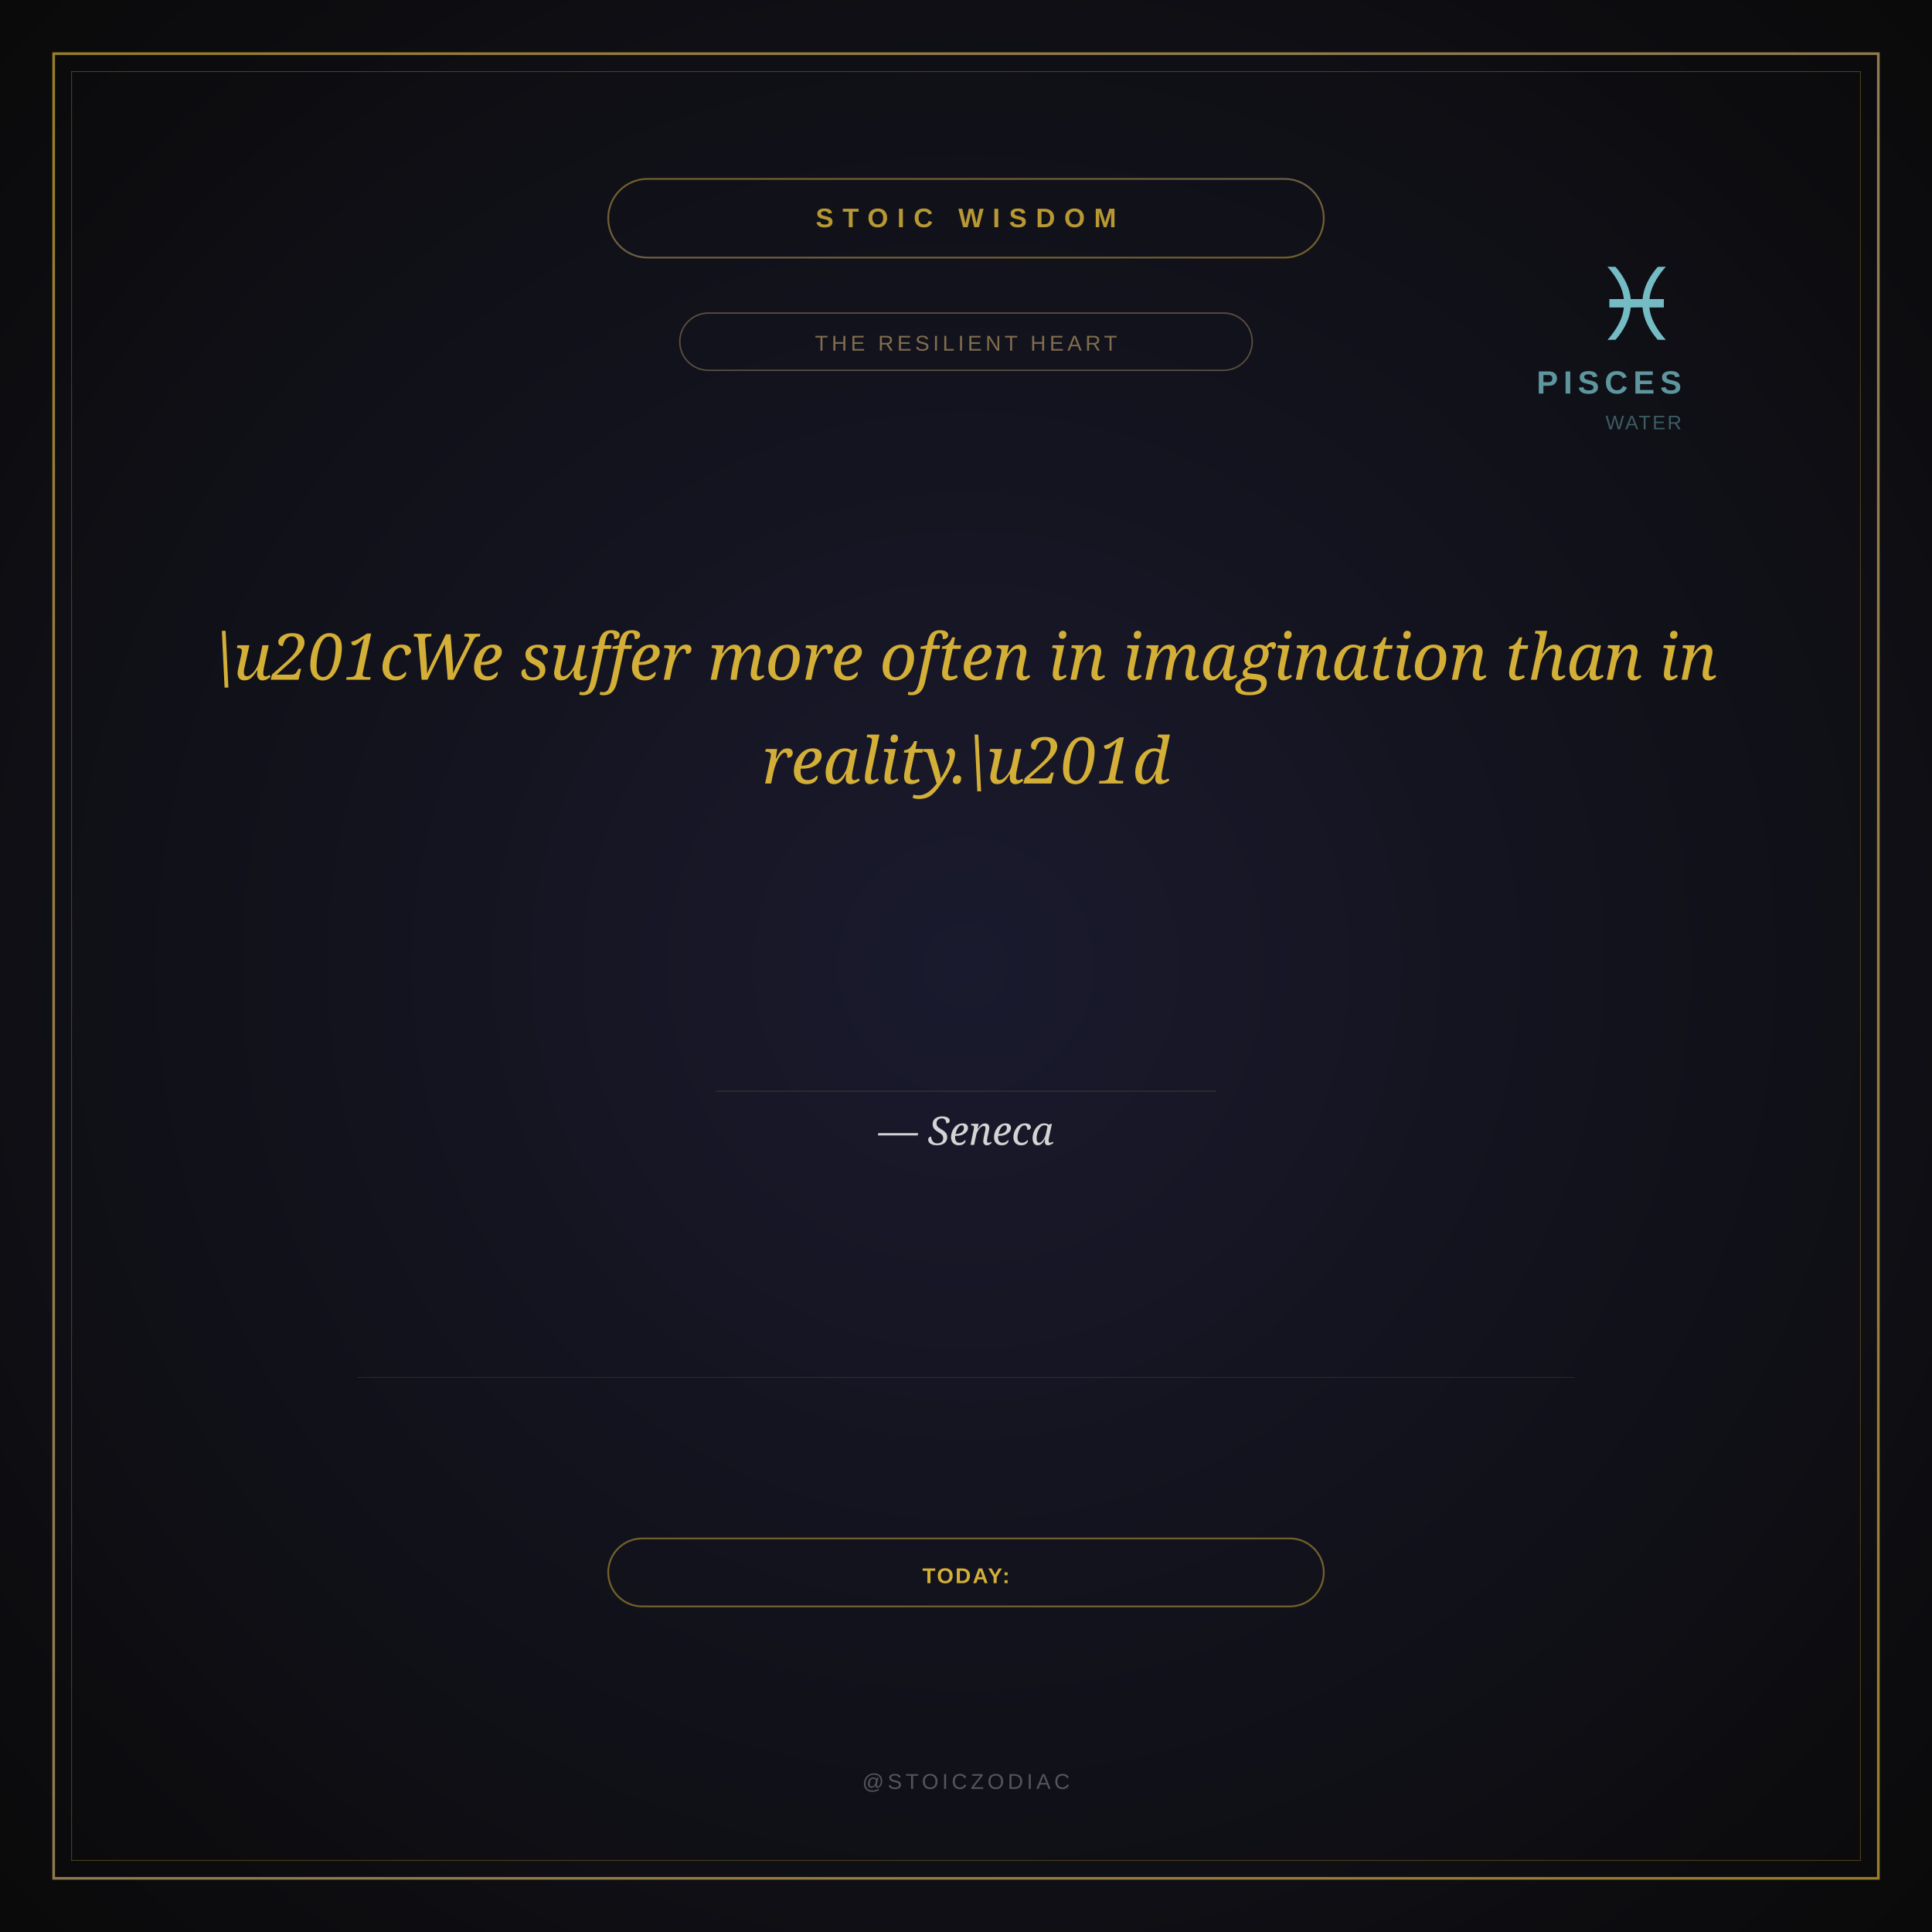
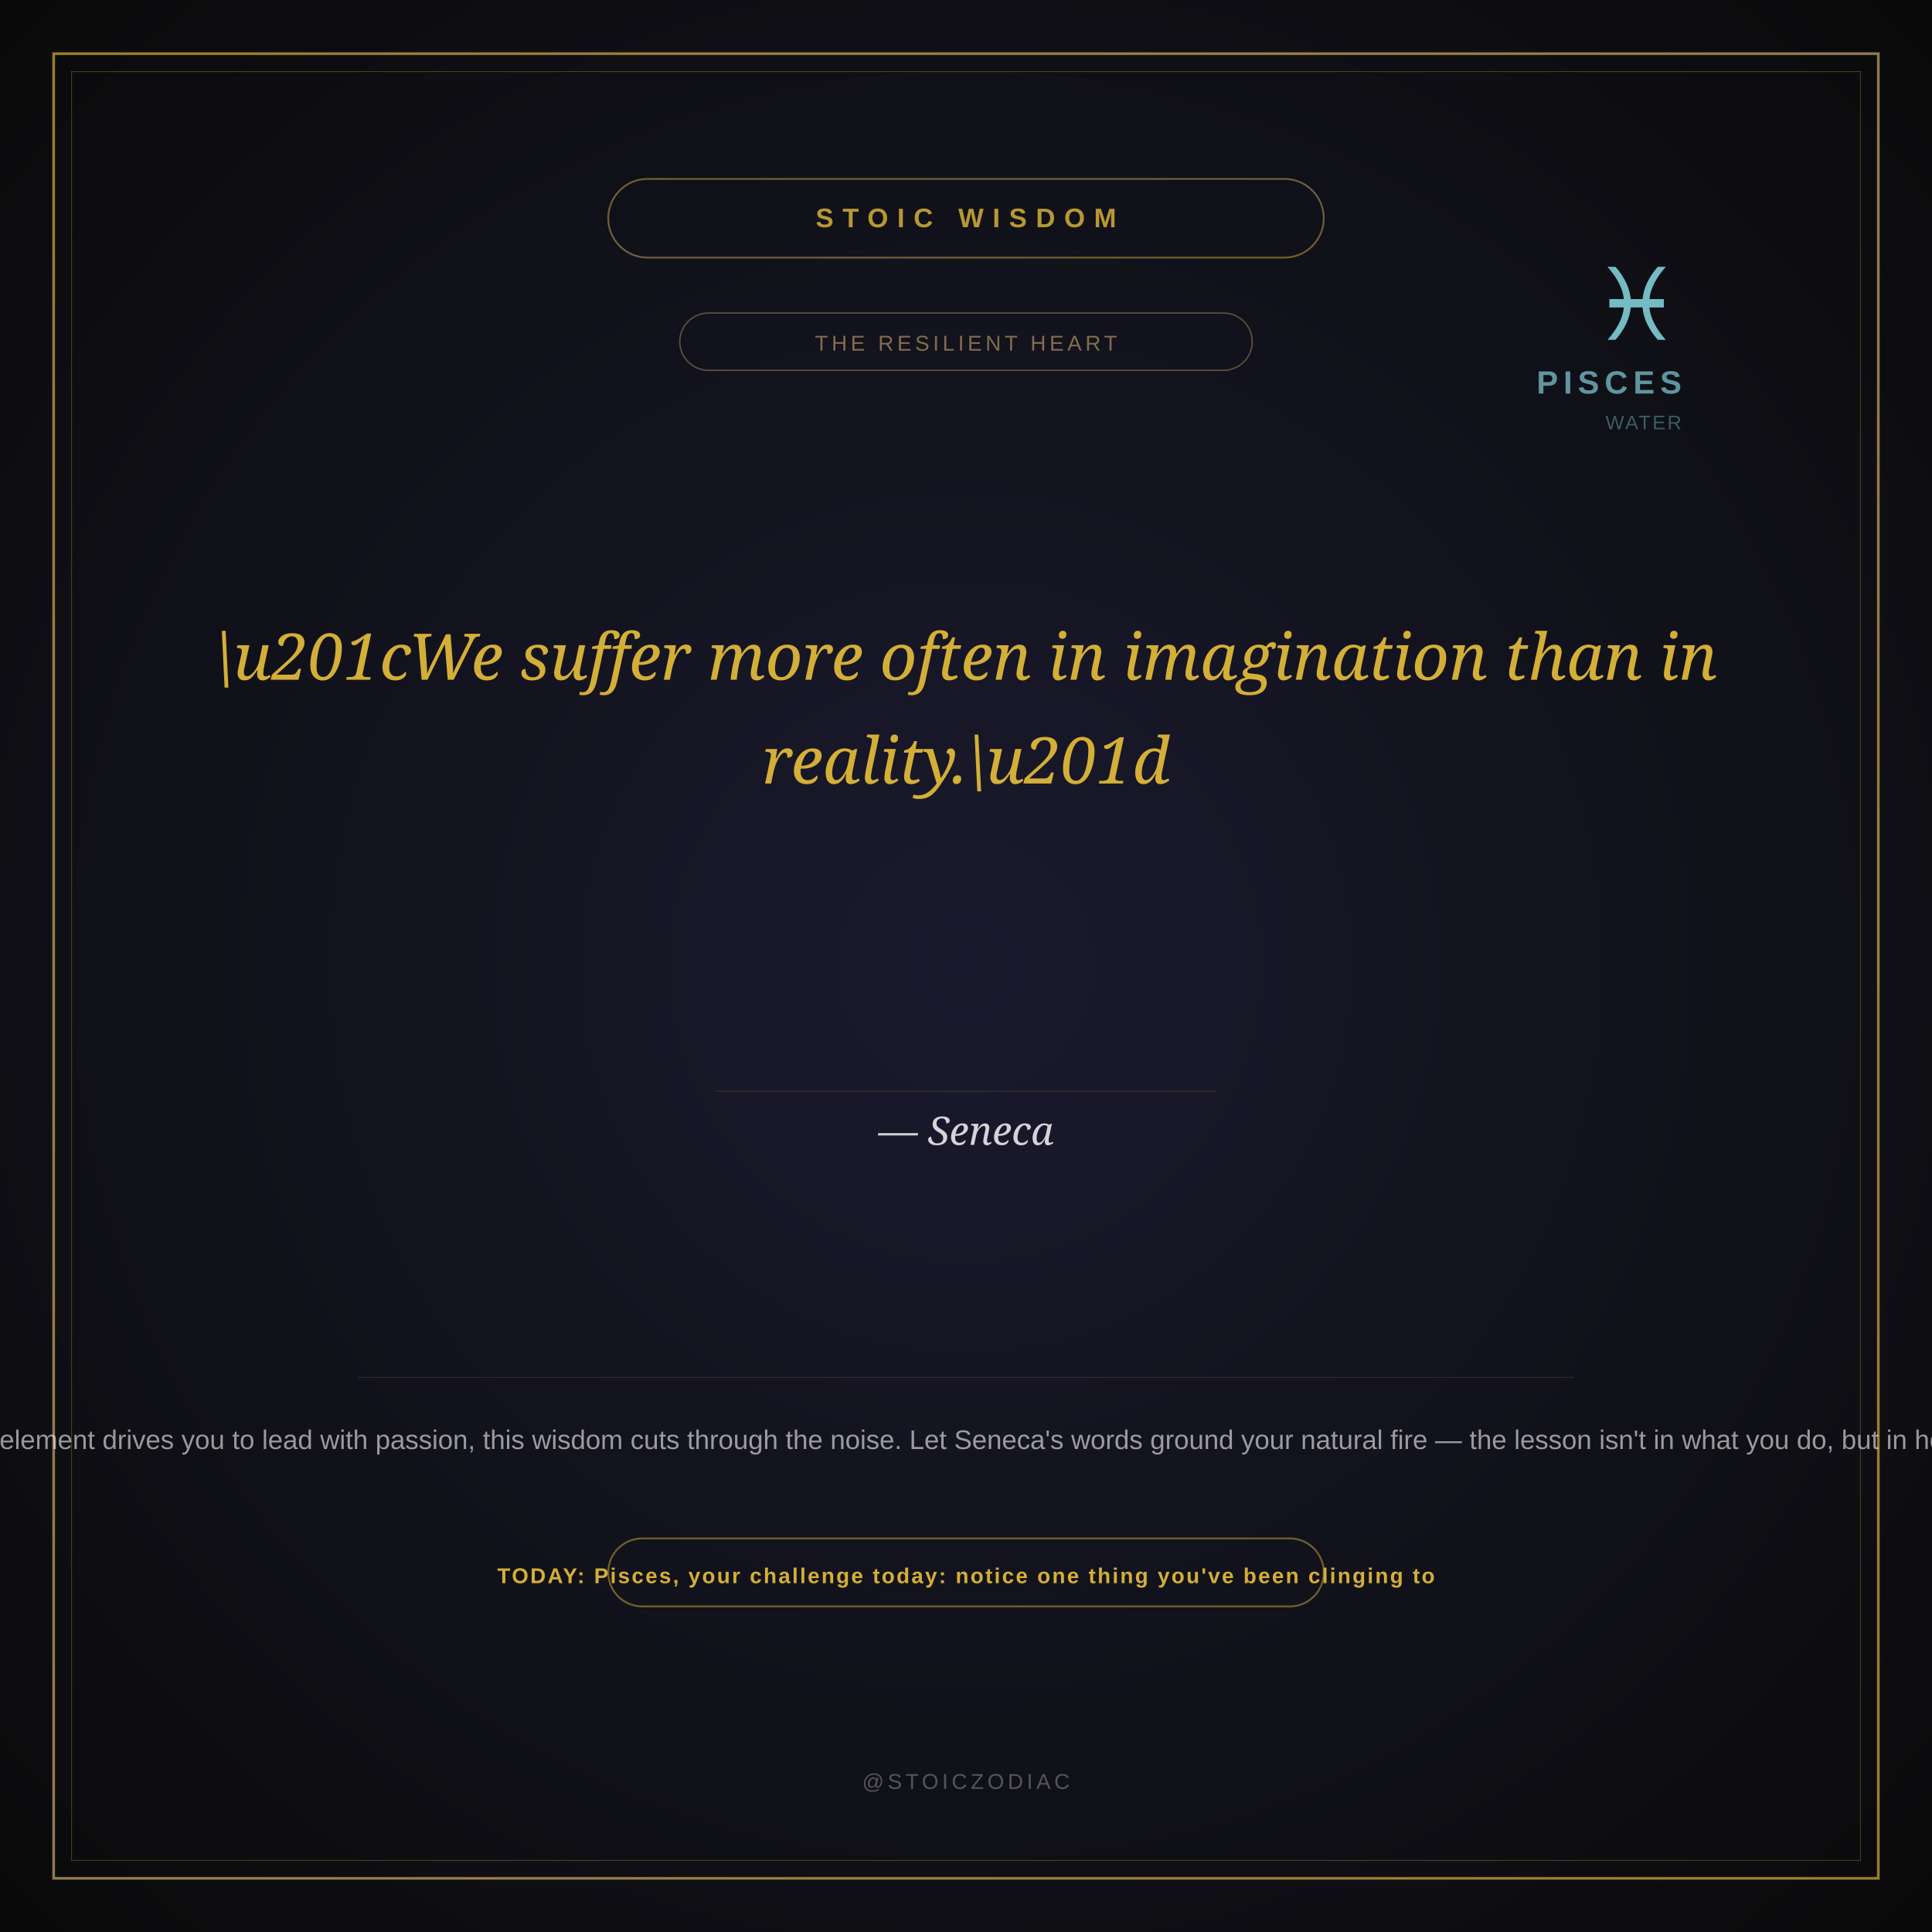
<svg xmlns="http://www.w3.org/2000/svg" viewBox="0 0 1080 1080" width="1080" height="1080">
  <defs>
    <radialGradient id="bgGrad" cx="50%" cy="50%" r="70%">
      <stop offset="0%" stop-color="#1A1A2E" />
      <stop offset="100%" stop-color="#0A0A0A" />
    </radialGradient>
    <linearGradient id="goldGrad" x1="0%" y1="0%" x2="100%" y2="100%">
      <stop offset="0%" stop-color="#D4AF37" />
      <stop offset="50%" stop-color="#C9A96E" />
      <stop offset="100%" stop-color="#D4AF37" />
    </linearGradient>
  </defs>
  <rect width="1080" height="1080" fill="url(#bgGrad)" />
  <rect x="30" y="30" width="1020" height="1020" fill="none" stroke="url(#goldGrad)" stroke-width="1.5" opacity="0.7" />
  <rect x="40" y="40" width="1000" height="1000" fill="none" stroke="#D4AF37" stroke-width="0.5" opacity="0.3" />
  <line x1="240" y1="60" x2="840" y2="60" stroke="url(#goldGrad)" stroke-width="1.5" opacity="0.5" />
  <line x1="240" y1="1018" x2="840" y2="1018" stroke="url(#goldGrad)" stroke-width="1.5" opacity="0.5" />
  <rect x="340" y="100" width="400" height="44" rx="22" fill="none" stroke="url(#goldGrad)" stroke-width="1" opacity="0.5" />
  <text x="540" y="127" font-family="Arial, sans-serif" font-size="15" font-weight="600" letter-spacing="5" fill="#D4AF37" text-anchor="middle" opacity="0.85">STOIC WISDOM</text>
  <text x="940" y="190" font-family="serif" font-size="56" fill="#80CED7" text-anchor="end" opacity="0.9">♓</text>
  <text x="940" y="220" font-family="Arial, sans-serif" font-size="18" font-weight="600" fill="#80CED7" text-anchor="end" letter-spacing="3" opacity="0.7">PISCES</text>
  <text x="940" y="240" font-family="Arial, sans-serif" font-size="11" fill="#80CED7" text-anchor="end" letter-spacing="1" opacity="0.4">WATER</text>
  <rect x="380" y="175" width="320" height="32" rx="16" fill="none" stroke="#C9A96E" stroke-width="0.8" opacity="0.4" />
  <text x="540" y="196" font-family="Arial, sans-serif" font-size="12" font-weight="500" letter-spacing="2" fill="#C9A96E" text-anchor="middle" opacity="0.6">THE RESILIENT HEART</text>
  <line x1="250" y1="280" x2="830" y2="280" stroke="url(#goldGrad)" stroke-width="0.5" opacity="0.2" />
  <text x="540" y="380" font-family="Georgia, serif" font-size="36" fill="#D4AF37" text-anchor="middle" font-style="italic">\u201cWe suffer more often in imagination than in</text>
  <text x="540" y="438" font-family="Georgia, serif" font-size="36" fill="#D4AF37" text-anchor="middle" font-style="italic">reality.\u201d</text>
  <line x1="400" y1="610" x2="680" y2="610" stroke="#D4AF37" stroke-width="0.5" opacity="0.2" />
  <text x="540" y="640" font-family="Georgia, serif" font-size="22" font-style="italic" fill="#F5F5F5" text-anchor="middle" opacity="0.85">— Seneca</text>
  <line x1="200" y1="770" x2="880" y2="770" stroke="#C9A96E" stroke-width="0.5" opacity="0.15" />
-   <text x="540" y="810" font-family="Arial, sans-serif" font-size="15" fill="#F5F5F5" text-anchor="middle" opacity="0.6" />
+   <text x="540" y="810" font-family="Arial, sans-serif" font-size="15" fill="#F5F5F5" text-anchor="middle" opacity="0.6">For Pisces, whose element drives you to lead with passion, this wisdom cuts through the noise. Let Seneca's words ground your natural fire — the lesson isn't in what you do, but in how you choose to s</text>
  <rect x="340" y="860" width="400" height="38" rx="19" fill="none" stroke="#D4AF37" stroke-width="1" opacity="0.5" />
-   <text x="540" y="885" font-family="Arial, sans-serif" font-size="12" font-weight="600" fill="#D4AF37" text-anchor="middle" letter-spacing="1">TODAY: </text>
+   <text x="540" y="885" font-family="Arial, sans-serif" font-size="12" font-weight="600" fill="#D4AF37" text-anchor="middle" letter-spacing="1">TODAY: Pisces, your challenge today: notice one thing you've been clinging to</text>
  <text x="540" y="1000" font-family="Arial, sans-serif" font-size="12" fill="#F5F5F5" text-anchor="middle" opacity="0.3" letter-spacing="2">@STOICZODIAC</text>
</svg>
